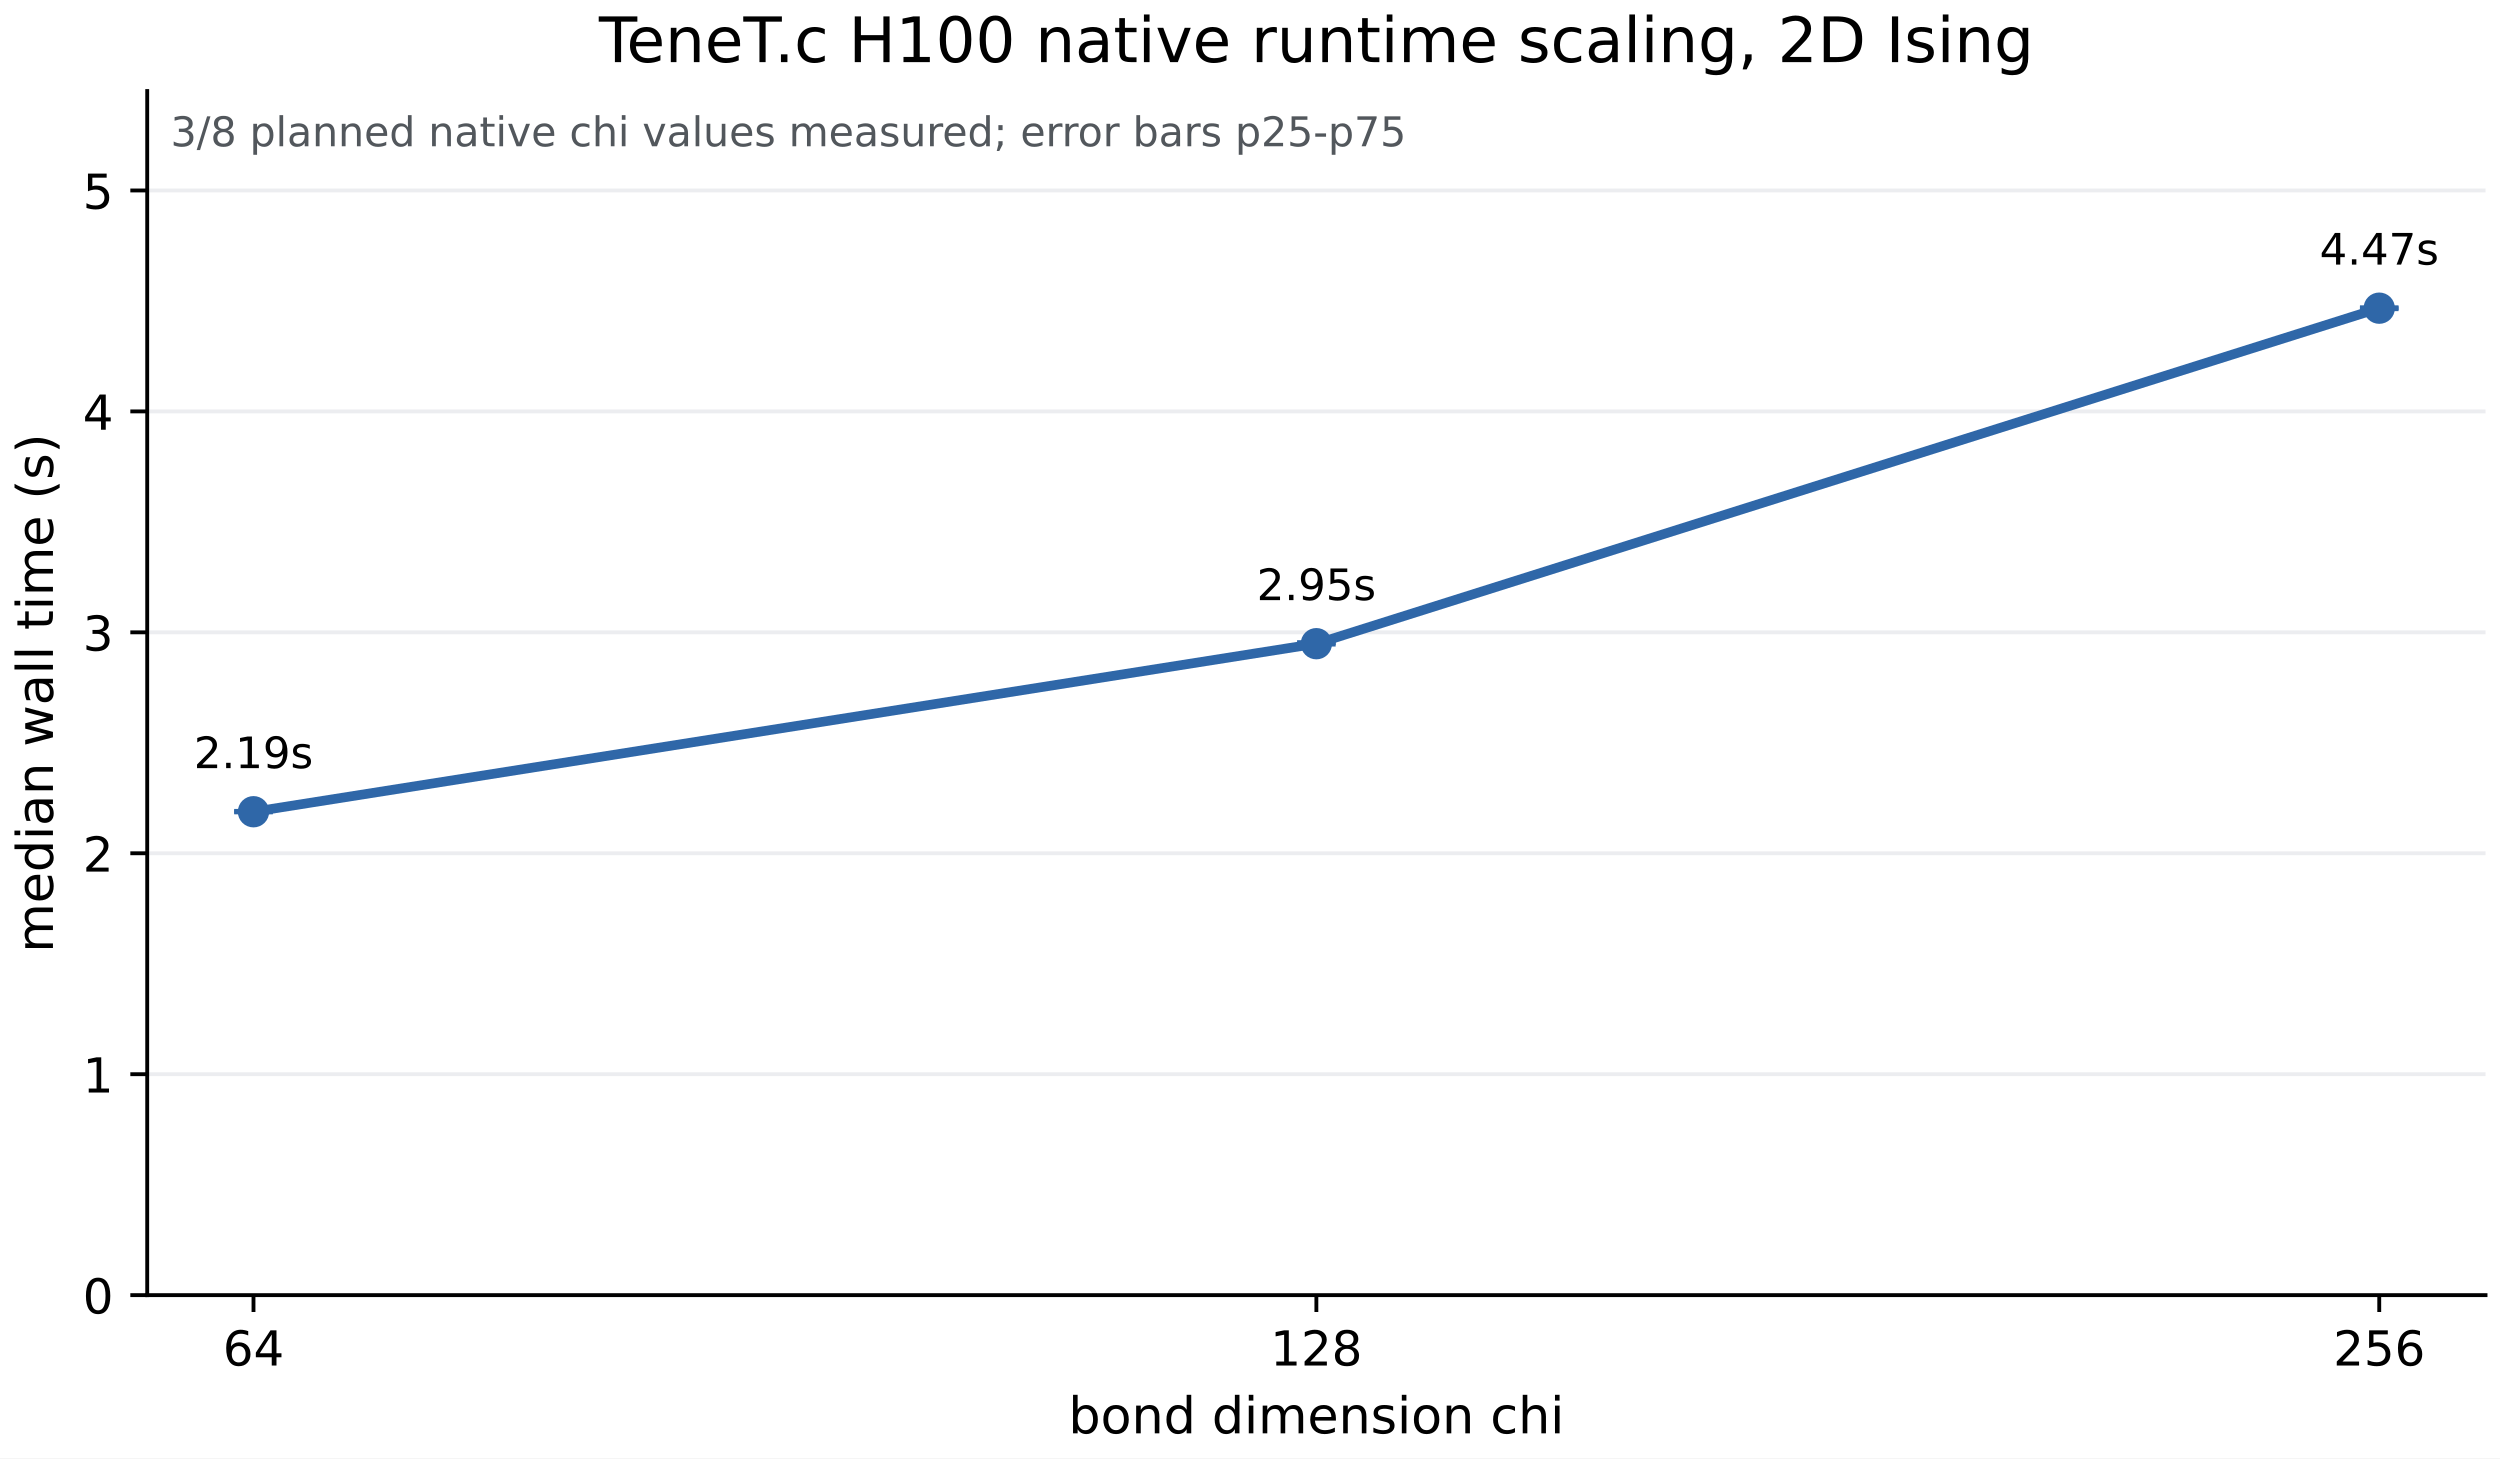
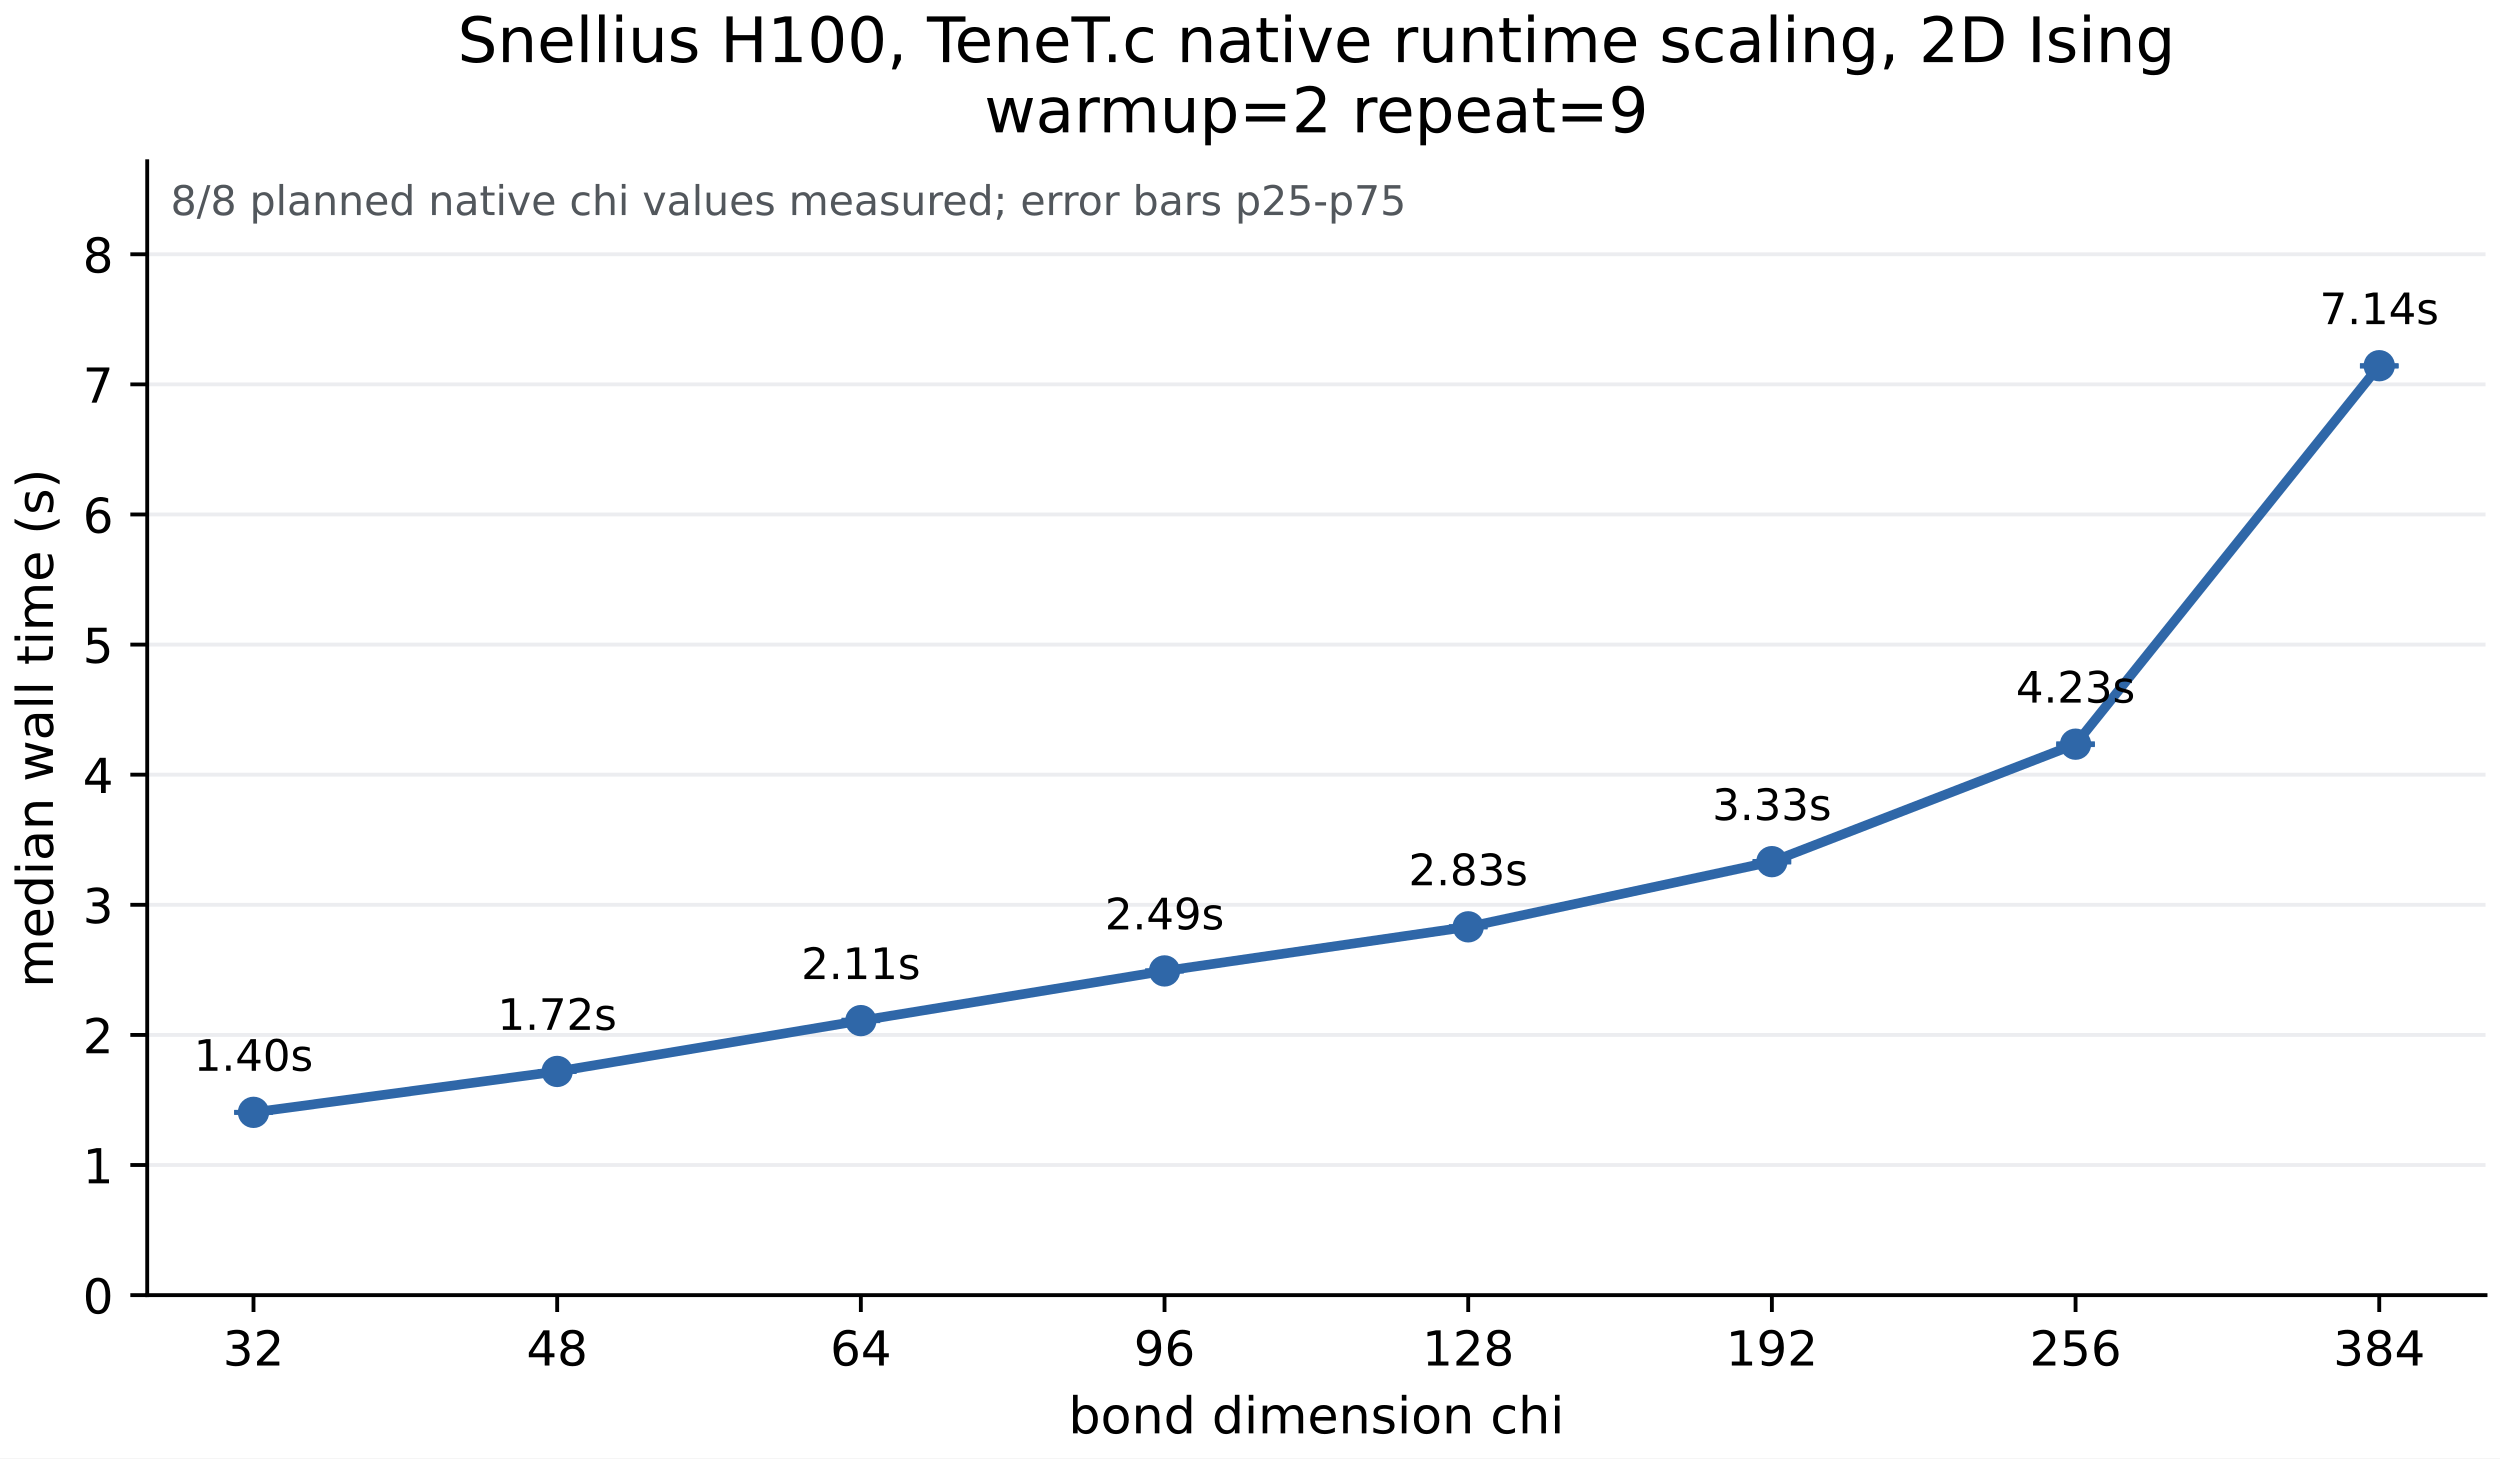
<svg xmlns="http://www.w3.org/2000/svg" xmlns:xlink="http://www.w3.org/1999/xlink" width="518.4pt" height="302.4pt" viewBox="0 0 518.4 302.4" version="1.1">
  <defs>
    <style type="text/css">*{stroke-linejoin: round; stroke-linecap: butt}</style>
  </defs>
  <g id="figure_1">
    <g id="patch_1">
      <path d="M 0 302.4 L 518.4 302.4 L 518.4 0 L 0 0 z " style="fill: #ffffff" />
    </g>
    <g id="axes_1">
      <g id="patch_2">
-         <path d="M 30.525 268.56 L 515.4 268.56 L 515.4 18.878 L 30.525 18.878 z " style="fill: #ffffff" />
+         <path d="M 30.525 268.56 L 515.4 268.56 L 515.4 33.435 L 30.525 33.435 z " style="fill: #ffffff" />
      </g>
      <g id="matplotlib.axis_1">
        <g id="xtick_1">
          <g id="line2d_1">
            <defs>
-               <path id="m88586fa28c" d="M 0 0 L 0 3.5 " style="stroke: #000000; stroke-width: 0.8" />
+               <path id="mabba4102ea" d="M 0 0 L 0 3.5 " style="stroke: #000000; stroke-width: 0.8" />
            </defs>
            <g>
-               <use xlink:href="#m88586fa28c" x="52.565" y="268.56" style="stroke: #000000; stroke-width: 0.8" />
+               <use xlink:href="#mabba4102ea" x="52.565" y="268.56" style="stroke: #000000; stroke-width: 0.8" />
            </g>
          </g>
          <g id="text_1">
-             <text style="font-size: 10px; font-family: 'DejaVu Sans', 'Bitstream Vera Sans', 'Computer Modern Sans Serif', 'Lucida Grande', 'Verdana', 'Geneva', 'Lucid', 'Arial', 'Helvetica', 'Avant Garde', sans-serif; text-anchor: middle" x="52.565" y="283.158" transform="rotate(-0 52.56454 283.158)">64</text>
+             <text style="font-size: 10px; font-family: 'DejaVu Sans', 'Bitstream Vera Sans', 'Computer Modern Sans Serif', 'Lucida Grande', 'Verdana', 'Geneva', 'Lucid', 'Arial', 'Helvetica', 'Avant Garde', sans-serif; text-anchor: middle" x="52.565" y="283.158" transform="rotate(-0 52.56454 283.158)">32</text>
          </g>
        </g>
        <g id="xtick_2">
          <g id="line2d_2">
            <g>
-               <use xlink:href="#m88586fa28c" x="272.962" y="268.56" style="stroke: #000000; stroke-width: 0.8" />
+               <use xlink:href="#mabba4102ea" x="115.535" y="268.56" style="stroke: #000000; stroke-width: 0.8" />
            </g>
          </g>
          <g id="text_2">
-             <text style="font-size: 10px; font-family: 'DejaVu Sans', 'Bitstream Vera Sans', 'Computer Modern Sans Serif', 'Lucida Grande', 'Verdana', 'Geneva', 'Lucid', 'Arial', 'Helvetica', 'Avant Garde', sans-serif; text-anchor: middle" x="272.962" y="283.158" transform="rotate(-0 272.9623 283.158)">128</text>
+             <text style="font-size: 10px; font-family: 'DejaVu Sans', 'Bitstream Vera Sans', 'Computer Modern Sans Serif', 'Lucida Grande', 'Verdana', 'Geneva', 'Lucid', 'Arial', 'Helvetica', 'Avant Garde', sans-serif; text-anchor: middle" x="115.535" y="283.158" transform="rotate(-0 115.5353 283.158)">48</text>
          </g>
        </g>
        <g id="xtick_3">
          <g id="line2d_3">
            <g>
-               <use xlink:href="#m88586fa28c" x="493.36" y="268.56" style="stroke: #000000; stroke-width: 0.8" />
+               <use xlink:href="#mabba4102ea" x="178.506" y="268.56" style="stroke: #000000; stroke-width: 0.8" />
            </g>
          </g>
          <g id="text_3">
-             <text style="font-size: 10px; font-family: 'DejaVu Sans', 'Bitstream Vera Sans', 'Computer Modern Sans Serif', 'Lucida Grande', 'Verdana', 'Geneva', 'Lucid', 'Arial', 'Helvetica', 'Avant Garde', sans-serif; text-anchor: middle" x="493.36" y="283.158" transform="rotate(-0 493.36 283.158)">256</text>
-           </g>
-         </g>
-         <g id="text_4">
+             <text style="font-size: 10px; font-family: 'DejaVu Sans', 'Bitstream Vera Sans', 'Computer Modern Sans Serif', 'Lucida Grande', 'Verdana', 'Geneva', 'Lucid', 'Arial', 'Helvetica', 'Avant Garde', sans-serif; text-anchor: middle" x="178.506" y="283.158" transform="rotate(-0 178.5061 283.158)">64</text>
+           </g>
+         </g>
+         <g id="xtick_4">
+           <g id="line2d_4">
+             <g>
+               <use xlink:href="#mabba4102ea" x="241.477" y="268.56" style="stroke: #000000; stroke-width: 0.8" />
+             </g>
+           </g>
+           <g id="text_4">
+             <text style="font-size: 10px; font-family: 'DejaVu Sans', 'Bitstream Vera Sans', 'Computer Modern Sans Serif', 'Lucida Grande', 'Verdana', 'Geneva', 'Lucid', 'Arial', 'Helvetica', 'Avant Garde', sans-serif; text-anchor: middle" x="241.477" y="283.158" transform="rotate(-0 241.4769 283.158)">96</text>
+           </g>
+         </g>
+         <g id="xtick_5">
+           <g id="line2d_5">
+             <g>
+               <use xlink:href="#mabba4102ea" x="304.448" y="268.56" style="stroke: #000000; stroke-width: 0.8" />
+             </g>
+           </g>
+           <g id="text_5">
+             <text style="font-size: 10px; font-family: 'DejaVu Sans', 'Bitstream Vera Sans', 'Computer Modern Sans Serif', 'Lucida Grande', 'Verdana', 'Geneva', 'Lucid', 'Arial', 'Helvetica', 'Avant Garde', sans-serif; text-anchor: middle" x="304.448" y="283.158" transform="rotate(-0 304.4477 283.158)">128</text>
+           </g>
+         </g>
+         <g id="xtick_6">
+           <g id="line2d_6">
+             <g>
+               <use xlink:href="#mabba4102ea" x="367.418" y="268.56" style="stroke: #000000; stroke-width: 0.8" />
+             </g>
+           </g>
+           <g id="text_6">
+             <text style="font-size: 10px; font-family: 'DejaVu Sans', 'Bitstream Vera Sans', 'Computer Modern Sans Serif', 'Lucida Grande', 'Verdana', 'Geneva', 'Lucid', 'Arial', 'Helvetica', 'Avant Garde', sans-serif; text-anchor: middle" x="367.418" y="283.158" transform="rotate(-0 367.4184 283.158)">192</text>
+           </g>
+         </g>
+         <g id="xtick_7">
+           <g id="line2d_7">
+             <g>
+               <use xlink:href="#mabba4102ea" x="430.389" y="268.56" style="stroke: #000000; stroke-width: 0.8" />
+             </g>
+           </g>
+           <g id="text_7">
+             <text style="font-size: 10px; font-family: 'DejaVu Sans', 'Bitstream Vera Sans', 'Computer Modern Sans Serif', 'Lucida Grande', 'Verdana', 'Geneva', 'Lucid', 'Arial', 'Helvetica', 'Avant Garde', sans-serif; text-anchor: middle" x="430.389" y="283.158" transform="rotate(-0 430.3892 283.158)">256</text>
+           </g>
+         </g>
+         <g id="xtick_8">
+           <g id="line2d_8">
+             <g>
+               <use xlink:href="#mabba4102ea" x="493.36" y="268.56" style="stroke: #000000; stroke-width: 0.8" />
+             </g>
+           </g>
+           <g id="text_8">
+             <text style="font-size: 10px; font-family: 'DejaVu Sans', 'Bitstream Vera Sans', 'Computer Modern Sans Serif', 'Lucida Grande', 'Verdana', 'Geneva', 'Lucid', 'Arial', 'Helvetica', 'Avant Garde', sans-serif; text-anchor: middle" x="493.36" y="283.158" transform="rotate(-0 493.36 283.158)">384</text>
+           </g>
+         </g>
+         <g id="text_9">
          <text style="font-size: 10.5px; font-family: 'DejaVu Sans', 'Bitstream Vera Sans', 'Computer Modern Sans Serif', 'Lucida Grande', 'Verdana', 'Geneva', 'Lucid', 'Arial', 'Helvetica', 'Avant Garde', sans-serif; text-anchor: middle" x="272.962" y="297.216" transform="rotate(-0 272.9623 297.2161)">bond dimension chi</text>
        </g>
      </g>
      <g id="matplotlib.axis_2">
        <g id="ytick_1">
-           <g id="line2d_4">
-             <path d="M 30.525 268.56 L 515.4 268.56 " clip-path="url(#p4d540e5b9f)" style="fill: none; stroke: #b9c0c9; stroke-opacity: 0.28; stroke-width: 0.8; stroke-linecap: square" />
-           </g>
-           <g id="line2d_5">
+           <g id="line2d_9">
+             <path d="M 30.525 268.56 L 515.4 268.56 " clip-path="url(#pec32c58c97)" style="fill: none; stroke: #b9c0c9; stroke-opacity: 0.28; stroke-width: 0.8; stroke-linecap: square" />
+           </g>
+           <g id="line2d_10">
            <defs>
-               <path id="meb06577046" d="M 0 0 L -3.5 0 " style="stroke: #000000; stroke-width: 0.8" />
+               <path id="mf14a481fea" d="M 0 0 L -3.5 0 " style="stroke: #000000; stroke-width: 0.8" />
            </defs>
            <g>
-               <use xlink:href="#meb06577046" x="30.525" y="268.56" style="stroke: #000000; stroke-width: 0.8" />
-             </g>
-           </g>
-           <g id="text_5">
+               <use xlink:href="#mf14a481fea" x="30.525" y="268.56" style="stroke: #000000; stroke-width: 0.8" />
+             </g>
+           </g>
+           <g id="text_10">
            <text style="font-size: 10px; font-family: 'DejaVu Sans', 'Bitstream Vera Sans', 'Computer Modern Sans Serif', 'Lucida Grande', 'Verdana', 'Geneva', 'Lucid', 'Arial', 'Helvetica', 'Avant Garde', sans-serif; text-anchor: end" x="23.525" y="272.359" transform="rotate(-0 23.52477 272.3588)">0</text>
          </g>
        </g>
        <g id="ytick_2">
-           <g id="line2d_6">
-             <path d="M 30.525 222.747 L 515.4 222.747 " clip-path="url(#p4d540e5b9f)" style="fill: none; stroke: #b9c0c9; stroke-opacity: 0.28; stroke-width: 0.8; stroke-linecap: square" />
-           </g>
-           <g id="line2d_7">
-             <g>
-               <use xlink:href="#meb06577046" x="30.525" y="222.747" style="stroke: #000000; stroke-width: 0.8" />
-             </g>
-           </g>
-           <g id="text_6">
-             <text style="font-size: 10px; font-family: 'DejaVu Sans', 'Bitstream Vera Sans', 'Computer Modern Sans Serif', 'Lucida Grande', 'Verdana', 'Geneva', 'Lucid', 'Arial', 'Helvetica', 'Avant Garde', sans-serif; text-anchor: end" x="23.525" y="226.546" transform="rotate(-0 23.52477 226.546)">1</text>
+           <g id="line2d_11">
+             <path d="M 30.525 241.58 L 515.4 241.58 " clip-path="url(#pec32c58c97)" style="fill: none; stroke: #b9c0c9; stroke-opacity: 0.28; stroke-width: 0.8; stroke-linecap: square" />
+           </g>
+           <g id="line2d_12">
+             <g>
+               <use xlink:href="#mf14a481fea" x="30.525" y="241.58" style="stroke: #000000; stroke-width: 0.8" />
+             </g>
+           </g>
+           <g id="text_11">
+             <text style="font-size: 10px; font-family: 'DejaVu Sans', 'Bitstream Vera Sans', 'Computer Modern Sans Serif', 'Lucida Grande', 'Verdana', 'Geneva', 'Lucid', 'Arial', 'Helvetica', 'Avant Garde', sans-serif; text-anchor: end" x="23.525" y="245.379" transform="rotate(-0 23.52477 245.3792)">1</text>
          </g>
        </g>
        <g id="ytick_3">
-           <g id="line2d_8">
-             <path d="M 30.525 176.934 L 515.4 176.934 " clip-path="url(#p4d540e5b9f)" style="fill: none; stroke: #b9c0c9; stroke-opacity: 0.28; stroke-width: 0.8; stroke-linecap: square" />
-           </g>
-           <g id="line2d_9">
-             <g>
-               <use xlink:href="#meb06577046" x="30.525" y="176.934" style="stroke: #000000; stroke-width: 0.8" />
-             </g>
-           </g>
-           <g id="text_7">
-             <text style="font-size: 10px; font-family: 'DejaVu Sans', 'Bitstream Vera Sans', 'Computer Modern Sans Serif', 'Lucida Grande', 'Verdana', 'Geneva', 'Lucid', 'Arial', 'Helvetica', 'Avant Garde', sans-serif; text-anchor: end" x="23.525" y="180.733" transform="rotate(-0 23.52477 180.7332)">2</text>
+           <g id="line2d_13">
+             <path d="M 30.525 214.6 L 515.4 214.6 " clip-path="url(#pec32c58c97)" style="fill: none; stroke: #b9c0c9; stroke-opacity: 0.28; stroke-width: 0.8; stroke-linecap: square" />
+           </g>
+           <g id="line2d_14">
+             <g>
+               <use xlink:href="#mf14a481fea" x="30.525" y="214.6" style="stroke: #000000; stroke-width: 0.8" />
+             </g>
+           </g>
+           <g id="text_12">
+             <text style="font-size: 10px; font-family: 'DejaVu Sans', 'Bitstream Vera Sans', 'Computer Modern Sans Serif', 'Lucida Grande', 'Verdana', 'Geneva', 'Lucid', 'Arial', 'Helvetica', 'Avant Garde', sans-serif; text-anchor: end" x="23.525" y="218.4" transform="rotate(-0 23.52477 218.3995)">2</text>
          </g>
        </g>
        <g id="ytick_4">
-           <g id="line2d_10">
-             <path d="M 30.525 131.121 L 515.4 131.121 " clip-path="url(#p4d540e5b9f)" style="fill: none; stroke: #b9c0c9; stroke-opacity: 0.28; stroke-width: 0.8; stroke-linecap: square" />
-           </g>
-           <g id="line2d_11">
-             <g>
-               <use xlink:href="#meb06577046" x="30.525" y="131.121" style="stroke: #000000; stroke-width: 0.8" />
-             </g>
-           </g>
-           <g id="text_8">
-             <text style="font-size: 10px; font-family: 'DejaVu Sans', 'Bitstream Vera Sans', 'Computer Modern Sans Serif', 'Lucida Grande', 'Verdana', 'Geneva', 'Lucid', 'Arial', 'Helvetica', 'Avant Garde', sans-serif; text-anchor: end" x="23.525" y="134.92" transform="rotate(-0 23.52477 134.9204)">3</text>
+           <g id="line2d_15">
+             <path d="M 30.525 187.621 L 515.4 187.621 " clip-path="url(#pec32c58c97)" style="fill: none; stroke: #b9c0c9; stroke-opacity: 0.28; stroke-width: 0.8; stroke-linecap: square" />
+           </g>
+           <g id="line2d_16">
+             <g>
+               <use xlink:href="#mf14a481fea" x="30.525" y="187.621" style="stroke: #000000; stroke-width: 0.8" />
+             </g>
+           </g>
+           <g id="text_13">
+             <text style="font-size: 10px; font-family: 'DejaVu Sans', 'Bitstream Vera Sans', 'Computer Modern Sans Serif', 'Lucida Grande', 'Verdana', 'Geneva', 'Lucid', 'Arial', 'Helvetica', 'Avant Garde', sans-serif; text-anchor: end" x="23.525" y="191.42" transform="rotate(-0 23.52477 191.4199)">3</text>
          </g>
        </g>
        <g id="ytick_5">
-           <g id="line2d_12">
-             <path d="M 30.525 85.308 L 515.4 85.308 " clip-path="url(#p4d540e5b9f)" style="fill: none; stroke: #b9c0c9; stroke-opacity: 0.28; stroke-width: 0.8; stroke-linecap: square" />
-           </g>
-           <g id="line2d_13">
-             <g>
-               <use xlink:href="#meb06577046" x="30.525" y="85.308" style="stroke: #000000; stroke-width: 0.8" />
-             </g>
-           </g>
-           <g id="text_9">
-             <text style="font-size: 10px; font-family: 'DejaVu Sans', 'Bitstream Vera Sans', 'Computer Modern Sans Serif', 'Lucida Grande', 'Verdana', 'Geneva', 'Lucid', 'Arial', 'Helvetica', 'Avant Garde', sans-serif; text-anchor: end" x="23.525" y="89.108" transform="rotate(-0 23.52477 89.1076)">4</text>
+           <g id="line2d_17">
+             <path d="M 30.525 160.641 L 515.4 160.641 " clip-path="url(#pec32c58c97)" style="fill: none; stroke: #b9c0c9; stroke-opacity: 0.28; stroke-width: 0.8; stroke-linecap: square" />
+           </g>
+           <g id="line2d_18">
+             <g>
+               <use xlink:href="#mf14a481fea" x="30.525" y="160.641" style="stroke: #000000; stroke-width: 0.8" />
+             </g>
+           </g>
+           <g id="text_14">
+             <text style="font-size: 10px; font-family: 'DejaVu Sans', 'Bitstream Vera Sans', 'Computer Modern Sans Serif', 'Lucida Grande', 'Verdana', 'Geneva', 'Lucid', 'Arial', 'Helvetica', 'Avant Garde', sans-serif; text-anchor: end" x="23.525" y="164.44" transform="rotate(-0 23.52477 164.4402)">4</text>
          </g>
        </g>
        <g id="ytick_6">
-           <g id="line2d_14">
-             <path d="M 30.525 39.496 L 515.4 39.496 " clip-path="url(#p4d540e5b9f)" style="fill: none; stroke: #b9c0c9; stroke-opacity: 0.28; stroke-width: 0.8; stroke-linecap: square" />
-           </g>
-           <g id="line2d_15">
-             <g>
-               <use xlink:href="#meb06577046" x="30.525" y="39.496" style="stroke: #000000; stroke-width: 0.8" />
-             </g>
-           </g>
-           <g id="text_10">
-             <text style="font-size: 10px; font-family: 'DejaVu Sans', 'Bitstream Vera Sans', 'Computer Modern Sans Serif', 'Lucida Grande', 'Verdana', 'Geneva', 'Lucid', 'Arial', 'Helvetica', 'Avant Garde', sans-serif; text-anchor: end" x="23.525" y="43.295" transform="rotate(-0 23.52477 43.2948)">5</text>
-           </g>
-         </g>
-         <g id="text_11">
-           <text style="font-size: 10.5px; font-family: 'DejaVu Sans', 'Bitstream Vera Sans', 'Computer Modern Sans Serif', 'Lucida Grande', 'Verdana', 'Geneva', 'Lucid', 'Arial', 'Helvetica', 'Avant Garde', sans-serif; text-anchor: middle" x="10.979" y="143.719" transform="rotate(-90 10.9786 143.7189)">median wall time (s)</text>
+           <g id="line2d_19">
+             <path d="M 30.525 133.661 L 515.4 133.661 " clip-path="url(#pec32c58c97)" style="fill: none; stroke: #b9c0c9; stroke-opacity: 0.28; stroke-width: 0.8; stroke-linecap: square" />
+           </g>
+           <g id="line2d_20">
+             <g>
+               <use xlink:href="#mf14a481fea" x="30.525" y="133.661" style="stroke: #000000; stroke-width: 0.8" />
+             </g>
+           </g>
+           <g id="text_15">
+             <text style="font-size: 10px; font-family: 'DejaVu Sans', 'Bitstream Vera Sans', 'Computer Modern Sans Serif', 'Lucida Grande', 'Verdana', 'Geneva', 'Lucid', 'Arial', 'Helvetica', 'Avant Garde', sans-serif; text-anchor: end" x="23.525" y="137.461" transform="rotate(-0 23.52477 137.4605)">5</text>
+           </g>
+         </g>
+         <g id="ytick_7">
+           <g id="line2d_21">
+             <path d="M 30.525 106.682 L 515.4 106.682 " clip-path="url(#pec32c58c97)" style="fill: none; stroke: #b9c0c9; stroke-opacity: 0.28; stroke-width: 0.8; stroke-linecap: square" />
+           </g>
+           <g id="line2d_22">
+             <g>
+               <use xlink:href="#mf14a481fea" x="30.525" y="106.682" style="stroke: #000000; stroke-width: 0.8" />
+             </g>
+           </g>
+           <g id="text_16">
+             <text style="font-size: 10px; font-family: 'DejaVu Sans', 'Bitstream Vera Sans', 'Computer Modern Sans Serif', 'Lucida Grande', 'Verdana', 'Geneva', 'Lucid', 'Arial', 'Helvetica', 'Avant Garde', sans-serif; text-anchor: end" x="23.525" y="110.481" transform="rotate(-0 23.52477 110.4809)">6</text>
+           </g>
+         </g>
+         <g id="ytick_8">
+           <g id="line2d_23">
+             <path d="M 30.525 79.702 L 515.4 79.702 " clip-path="url(#pec32c58c97)" style="fill: none; stroke: #b9c0c9; stroke-opacity: 0.28; stroke-width: 0.8; stroke-linecap: square" />
+           </g>
+           <g id="line2d_24">
+             <g>
+               <use xlink:href="#mf14a481fea" x="30.525" y="79.702" style="stroke: #000000; stroke-width: 0.8" />
+             </g>
+           </g>
+           <g id="text_17">
+             <text style="font-size: 10px; font-family: 'DejaVu Sans', 'Bitstream Vera Sans', 'Computer Modern Sans Serif', 'Lucida Grande', 'Verdana', 'Geneva', 'Lucid', 'Arial', 'Helvetica', 'Avant Garde', sans-serif; text-anchor: end" x="23.525" y="83.501" transform="rotate(-0 23.52477 83.50123)">7</text>
+           </g>
+         </g>
+         <g id="ytick_9">
+           <g id="line2d_25">
+             <path d="M 30.525 52.722 L 515.4 52.722 " clip-path="url(#pec32c58c97)" style="fill: none; stroke: #b9c0c9; stroke-opacity: 0.28; stroke-width: 0.8; stroke-linecap: square" />
+           </g>
+           <g id="line2d_26">
+             <g>
+               <use xlink:href="#mf14a481fea" x="30.525" y="52.722" style="stroke: #000000; stroke-width: 0.8" />
+             </g>
+           </g>
+           <g id="text_18">
+             <text style="font-size: 10px; font-family: 'DejaVu Sans', 'Bitstream Vera Sans', 'Computer Modern Sans Serif', 'Lucida Grande', 'Verdana', 'Geneva', 'Lucid', 'Arial', 'Helvetica', 'Avant Garde', sans-serif; text-anchor: end" x="23.525" y="56.522" transform="rotate(-0 23.52477 56.52158)">8</text>
+           </g>
+         </g>
+         <g id="text_19">
+           <text style="font-size: 10.5px; font-family: 'DejaVu Sans', 'Bitstream Vera Sans', 'Computer Modern Sans Serif', 'Lucida Grande', 'Verdana', 'Geneva', 'Lucid', 'Arial', 'Helvetica', 'Avant Garde', sans-serif; text-anchor: middle" x="10.979" y="150.997" transform="rotate(-90 10.9786 150.9975)">median wall time (s)</text>
        </g>
      </g>
      <g id="LineCollection_1">
-         <path d="M 52.565 168.366 L 52.565 168.24 " clip-path="url(#p4d540e5b9f)" style="fill: none; stroke: #2f67a8; stroke-width: 2" />
-         <path d="M 272.962 133.563 L 272.962 133.25 " clip-path="url(#p4d540e5b9f)" style="fill: none; stroke: #2f67a8; stroke-width: 2" />
-         <path d="M 493.36 64.017 L 493.36 63.807 " clip-path="url(#p4d540e5b9f)" style="fill: none; stroke: #2f67a8; stroke-width: 2" />
-       </g>
-       <g id="line2d_16">
+         <path d="M 52.565 230.679 L 52.565 230.643 " clip-path="url(#pec32c58c97)" style="fill: none; stroke: #2f67a8; stroke-width: 2" />
+         <path d="M 115.535 222.195 L 115.535 222.17 " clip-path="url(#pec32c58c97)" style="fill: none; stroke: #2f67a8; stroke-width: 2" />
+         <path d="M 178.506 211.655 L 178.506 211.537 " clip-path="url(#pec32c58c97)" style="fill: none; stroke: #2f67a8; stroke-width: 2" />
+         <path d="M 241.477 201.342 L 241.477 201.322 " clip-path="url(#pec32c58c97)" style="fill: none; stroke: #2f67a8; stroke-width: 2" />
+         <path d="M 304.448 192.2 L 304.448 192.172 " clip-path="url(#pec32c58c97)" style="fill: none; stroke: #2f67a8; stroke-width: 2" />
+         <path d="M 367.418 178.757 L 367.418 178.625 " clip-path="url(#pec32c58c97)" style="fill: none; stroke: #2f67a8; stroke-width: 2" />
+         <path d="M 430.389 154.41 L 430.389 154.22 " clip-path="url(#pec32c58c97)" style="fill: none; stroke: #2f67a8; stroke-width: 2" />
+         <path d="M 493.36 75.919 L 493.36 75.819 " clip-path="url(#pec32c58c97)" style="fill: none; stroke: #2f67a8; stroke-width: 2" />
+       </g>
+       <g id="line2d_27">
        <defs>
-           <path id="mf3c11ad512" d="M 4 0 L -4 -0 " style="stroke: #2f67a8" />
+           <path id="m9661c8b9b4" d="M 4 0 L -4 -0 " style="stroke: #2f67a8" />
        </defs>
-         <g clip-path="url(#p4d540e5b9f)">
-           <use xlink:href="#mf3c11ad512" x="52.565" y="168.366" style="fill: #2f67a8; stroke: #2f67a8" />
-           <use xlink:href="#mf3c11ad512" x="272.962" y="133.563" style="fill: #2f67a8; stroke: #2f67a8" />
-           <use xlink:href="#mf3c11ad512" x="493.36" y="64.017" style="fill: #2f67a8; stroke: #2f67a8" />
-         </g>
-       </g>
-       <g id="line2d_17">
-         <g clip-path="url(#p4d540e5b9f)">
-           <use xlink:href="#mf3c11ad512" x="52.565" y="168.24" style="fill: #2f67a8; stroke: #2f67a8" />
-           <use xlink:href="#mf3c11ad512" x="272.962" y="133.25" style="fill: #2f67a8; stroke: #2f67a8" />
-           <use xlink:href="#mf3c11ad512" x="493.36" y="63.807" style="fill: #2f67a8; stroke: #2f67a8" />
-         </g>
-       </g>
-       <g id="line2d_18">
-         <path d="M 52.565 168.321 L 272.962 133.476 L 493.36 63.903 " clip-path="url(#p4d540e5b9f)" style="fill: none; stroke: #2f67a8; stroke-width: 2; stroke-linecap: square" />
+         <g clip-path="url(#pec32c58c97)">
+           <use xlink:href="#m9661c8b9b4" x="52.565" y="230.679" style="fill: #2f67a8; stroke: #2f67a8" />
+           <use xlink:href="#m9661c8b9b4" x="115.535" y="222.195" style="fill: #2f67a8; stroke: #2f67a8" />
+           <use xlink:href="#m9661c8b9b4" x="178.506" y="211.655" style="fill: #2f67a8; stroke: #2f67a8" />
+           <use xlink:href="#m9661c8b9b4" x="241.477" y="201.342" style="fill: #2f67a8; stroke: #2f67a8" />
+           <use xlink:href="#m9661c8b9b4" x="304.448" y="192.2" style="fill: #2f67a8; stroke: #2f67a8" />
+           <use xlink:href="#m9661c8b9b4" x="367.418" y="178.757" style="fill: #2f67a8; stroke: #2f67a8" />
+           <use xlink:href="#m9661c8b9b4" x="430.389" y="154.41" style="fill: #2f67a8; stroke: #2f67a8" />
+           <use xlink:href="#m9661c8b9b4" x="493.36" y="75.919" style="fill: #2f67a8; stroke: #2f67a8" />
+         </g>
+       </g>
+       <g id="line2d_28">
+         <g clip-path="url(#pec32c58c97)">
+           <use xlink:href="#m9661c8b9b4" x="52.565" y="230.643" style="fill: #2f67a8; stroke: #2f67a8" />
+           <use xlink:href="#m9661c8b9b4" x="115.535" y="222.17" style="fill: #2f67a8; stroke: #2f67a8" />
+           <use xlink:href="#m9661c8b9b4" x="178.506" y="211.537" style="fill: #2f67a8; stroke: #2f67a8" />
+           <use xlink:href="#m9661c8b9b4" x="241.477" y="201.322" style="fill: #2f67a8; stroke: #2f67a8" />
+           <use xlink:href="#m9661c8b9b4" x="304.448" y="192.172" style="fill: #2f67a8; stroke: #2f67a8" />
+           <use xlink:href="#m9661c8b9b4" x="367.418" y="178.625" style="fill: #2f67a8; stroke: #2f67a8" />
+           <use xlink:href="#m9661c8b9b4" x="430.389" y="154.22" style="fill: #2f67a8; stroke: #2f67a8" />
+           <use xlink:href="#m9661c8b9b4" x="493.36" y="75.819" style="fill: #2f67a8; stroke: #2f67a8" />
+         </g>
+       </g>
+       <g id="line2d_29">
+         <path d="M 52.565 230.657 L 115.535 222.174 L 178.506 211.635 L 241.477 201.333 L 304.448 192.188 L 367.418 178.672 L 430.389 154.313 L 493.36 75.835 " clip-path="url(#pec32c58c97)" style="fill: none; stroke: #2f67a8; stroke-width: 2; stroke-linecap: square" />
        <defs>
-           <path id="m88cffe0907" d="M 0 2.75 C 0.729 2.75 1.429 2.46 1.945 1.945 C 2.46 1.429 2.75 0.729 2.75 0 C 2.75 -0.729 2.46 -1.429 1.945 -1.945 C 1.429 -2.46 0.729 -2.75 0 -2.75 C -0.729 -2.75 -1.429 -2.46 -1.945 -1.945 C -2.46 -1.429 -2.75 -0.729 -2.75 0 C -2.75 0.729 -2.46 1.429 -1.945 1.945 C -1.429 2.46 -0.729 2.75 0 2.75 z " style="stroke: #2f67a8" />
+           <path id="m7da7fae8a7" d="M 0 2.75 C 0.729 2.75 1.429 2.46 1.945 1.945 C 2.46 1.429 2.75 0.729 2.75 0 C 2.75 -0.729 2.46 -1.429 1.945 -1.945 C 1.429 -2.46 0.729 -2.75 0 -2.75 C -0.729 -2.75 -1.429 -2.46 -1.945 -1.945 C -2.46 -1.429 -2.75 -0.729 -2.75 0 C -2.75 0.729 -2.46 1.429 -1.945 1.945 C -1.429 2.46 -0.729 2.75 0 2.75 z " style="stroke: #2f67a8" />
        </defs>
-         <g clip-path="url(#p4d540e5b9f)">
-           <use xlink:href="#m88cffe0907" x="52.565" y="168.321" style="fill: #2f67a8; stroke: #2f67a8" />
-           <use xlink:href="#m88cffe0907" x="272.962" y="133.476" style="fill: #2f67a8; stroke: #2f67a8" />
-           <use xlink:href="#m88cffe0907" x="493.36" y="63.903" style="fill: #2f67a8; stroke: #2f67a8" />
+         <g clip-path="url(#pec32c58c97)">
+           <use xlink:href="#m7da7fae8a7" x="52.565" y="230.657" style="fill: #2f67a8; stroke: #2f67a8" />
+           <use xlink:href="#m7da7fae8a7" x="115.535" y="222.174" style="fill: #2f67a8; stroke: #2f67a8" />
+           <use xlink:href="#m7da7fae8a7" x="178.506" y="211.635" style="fill: #2f67a8; stroke: #2f67a8" />
+           <use xlink:href="#m7da7fae8a7" x="241.477" y="201.333" style="fill: #2f67a8; stroke: #2f67a8" />
+           <use xlink:href="#m7da7fae8a7" x="304.448" y="192.188" style="fill: #2f67a8; stroke: #2f67a8" />
+           <use xlink:href="#m7da7fae8a7" x="367.418" y="178.672" style="fill: #2f67a8; stroke: #2f67a8" />
+           <use xlink:href="#m7da7fae8a7" x="430.389" y="154.313" style="fill: #2f67a8; stroke: #2f67a8" />
+           <use xlink:href="#m7da7fae8a7" x="493.36" y="75.835" style="fill: #2f67a8; stroke: #2f67a8" />
        </g>
      </g>
      <g id="patch_3">
-         <path d="M 30.525 268.56 L 30.525 18.878 " style="fill: none; stroke: #000000; stroke-width: 0.8; stroke-linejoin: miter; stroke-linecap: square" />
+         <path d="M 30.525 268.56 L 30.525 33.435 " style="fill: none; stroke: #000000; stroke-width: 0.8; stroke-linejoin: miter; stroke-linecap: square" />
      </g>
      <g id="patch_4">
        <path d="M 30.525 268.56 L 515.4 268.56 " style="fill: none; stroke: #000000; stroke-width: 0.8; stroke-linejoin: miter; stroke-linecap: square" />
      </g>
-       <g id="text_12">
-         <text style="font-size: 9px; font-family: 'DejaVu Sans', 'Bitstream Vera Sans', 'Computer Modern Sans Serif', 'Lucida Grande', 'Verdana', 'Geneva', 'Lucid', 'Arial', 'Helvetica', 'Avant Garde', sans-serif; text-anchor: middle" x="52.565" y="159.286" transform="rotate(-0 52.56454 159.2864)">2.19s</text>
-       </g>
-       <g id="text_13">
-         <text style="font-size: 9px; font-family: 'DejaVu Sans', 'Bitstream Vera Sans', 'Computer Modern Sans Serif', 'Lucida Grande', 'Verdana', 'Geneva', 'Lucid', 'Arial', 'Helvetica', 'Avant Garde', sans-serif; text-anchor: middle" x="272.962" y="124.441" transform="rotate(-0 272.9623 124.4414)">2.95s</text>
-       </g>
-       <g id="text_14">
-         <text style="font-size: 9px; font-family: 'DejaVu Sans', 'Bitstream Vera Sans', 'Computer Modern Sans Serif', 'Lucida Grande', 'Verdana', 'Geneva', 'Lucid', 'Arial', 'Helvetica', 'Avant Garde', sans-serif; text-anchor: middle" x="493.36" y="54.868" transform="rotate(-0 493.36 54.86801)">4.47s</text>
-       </g>
-       <g id="text_15">
-         <text style="font-size: 8.5px; font-family: 'DejaVu Sans', 'Bitstream Vera Sans', 'Computer Modern Sans Serif', 'Lucida Grande', 'Verdana', 'Geneva', 'Lucid', 'Arial', 'Helvetica', 'Avant Garde', sans-serif; text-anchor: start; fill: #52575c" x="35.374" y="30.331" transform="rotate(-0 35.37352 30.33051)">3/8 planned native chi values measured; error bars p25-p75</text>
-       </g>
-       <g id="text_16">
-         <text style="font-size: 13px; font-family: 'DejaVu Sans', 'Bitstream Vera Sans', 'Computer Modern Sans Serif', 'Lucida Grande', 'Verdana', 'Geneva', 'Lucid', 'Arial', 'Helvetica', 'Avant Garde', sans-serif; text-anchor: middle" x="272.962" y="12.878" transform="rotate(-0 272.9623 12.87821)">TeneT.c H100 native runtime scaling, 2D Ising</text>
+       <g id="text_20">
+         <text style="font-size: 9px; font-family: 'DejaVu Sans', 'Bitstream Vera Sans', 'Computer Modern Sans Serif', 'Lucida Grande', 'Verdana', 'Geneva', 'Lucid', 'Arial', 'Helvetica', 'Avant Garde', sans-serif; text-anchor: middle" x="52.565" y="222.04" transform="rotate(-0 52.56454 222.04)">1.40s</text>
+       </g>
+       <g id="text_21">
+         <text style="font-size: 9px; font-family: 'DejaVu Sans', 'Bitstream Vera Sans', 'Computer Modern Sans Serif', 'Lucida Grande', 'Verdana', 'Geneva', 'Lucid', 'Arial', 'Helvetica', 'Avant Garde', sans-serif; text-anchor: middle" x="115.535" y="213.557" transform="rotate(-0 115.5353 213.5565)">1.72s</text>
+       </g>
+       <g id="text_22">
+         <text style="font-size: 9px; font-family: 'DejaVu Sans', 'Bitstream Vera Sans', 'Computer Modern Sans Serif', 'Lucida Grande', 'Verdana', 'Geneva', 'Lucid', 'Arial', 'Helvetica', 'Avant Garde', sans-serif; text-anchor: middle" x="178.506" y="203.018" transform="rotate(-0 178.5061 203.0182)">2.11s</text>
+       </g>
+       <g id="text_23">
+         <text style="font-size: 9px; font-family: 'DejaVu Sans', 'Bitstream Vera Sans', 'Computer Modern Sans Serif', 'Lucida Grande', 'Verdana', 'Geneva', 'Lucid', 'Arial', 'Helvetica', 'Avant Garde', sans-serif; text-anchor: middle" x="241.477" y="192.716" transform="rotate(-0 241.4769 192.7164)">2.49s</text>
+       </g>
+       <g id="text_24">
+         <text style="font-size: 9px; font-family: 'DejaVu Sans', 'Bitstream Vera Sans', 'Computer Modern Sans Serif', 'Lucida Grande', 'Verdana', 'Geneva', 'Lucid', 'Arial', 'Helvetica', 'Avant Garde', sans-serif; text-anchor: middle" x="304.448" y="183.571" transform="rotate(-0 304.4477 183.5708)">2.83s</text>
+       </g>
+       <g id="text_25">
+         <text style="font-size: 9px; font-family: 'DejaVu Sans', 'Bitstream Vera Sans', 'Computer Modern Sans Serif', 'Lucida Grande', 'Verdana', 'Geneva', 'Lucid', 'Arial', 'Helvetica', 'Avant Garde', sans-serif; text-anchor: middle" x="367.418" y="170.055" transform="rotate(-0 367.4184 170.0548)">3.33s</text>
+       </g>
+       <g id="text_26">
+         <text style="font-size: 9px; font-family: 'DejaVu Sans', 'Bitstream Vera Sans', 'Computer Modern Sans Serif', 'Lucida Grande', 'Verdana', 'Geneva', 'Lucid', 'Arial', 'Helvetica', 'Avant Garde', sans-serif; text-anchor: middle" x="430.389" y="145.696" transform="rotate(-0 430.3892 145.6963)">4.23s</text>
+       </g>
+       <g id="text_27">
+         <text style="font-size: 9px; font-family: 'DejaVu Sans', 'Bitstream Vera Sans', 'Computer Modern Sans Serif', 'Lucida Grande', 'Verdana', 'Geneva', 'Lucid', 'Arial', 'Helvetica', 'Avant Garde', sans-serif; text-anchor: middle" x="493.36" y="67.218" transform="rotate(-0 493.36 67.21773)">7.14s</text>
+       </g>
+       <g id="text_28">
+         <text style="font-size: 8.5px; font-family: 'DejaVu Sans', 'Bitstream Vera Sans', 'Computer Modern Sans Serif', 'Lucida Grande', 'Verdana', 'Geneva', 'Lucid', 'Arial', 'Helvetica', 'Avant Garde', sans-serif; text-anchor: start; fill: #52575c" x="35.374" y="44.597" transform="rotate(-0 35.37352 44.59652)">8/8 planned native chi values measured; error bars p25-p75</text>
+       </g>
+       <g id="text_29">
+         <text style="font-size: 13px; font-family: 'DejaVu Sans', 'Bitstream Vera Sans', 'Computer Modern Sans Serif', 'Lucida Grande', 'Verdana', 'Geneva', 'Lucid', 'Arial', 'Helvetica', 'Avant Garde', sans-serif" transform="translate(94.88969 12.87821)">Snellius H100, TeneT.c native runtime scaling, 2D Ising</text>
+         <text style="font-size: 13px; font-family: 'DejaVu Sans', 'Bitstream Vera Sans', 'Computer Modern Sans Serif', 'Lucida Grande', 'Verdana', 'Geneva', 'Lucid', 'Arial', 'Helvetica', 'Avant Garde', sans-serif" transform="translate(204.1141 27.43537)">warmup=2 repeat=9</text>
      </g>
    </g>
  </g>
  <defs>
-     <clipPath id="p4d540e5b9f">
-       <rect x="30.525" y="18.878" width="484.875" height="249.681" />
+     <clipPath id="pec32c58c97">
+       <rect x="30.525" y="33.435" width="484.875" height="235.124" />
    </clipPath>
  </defs>
</svg>
